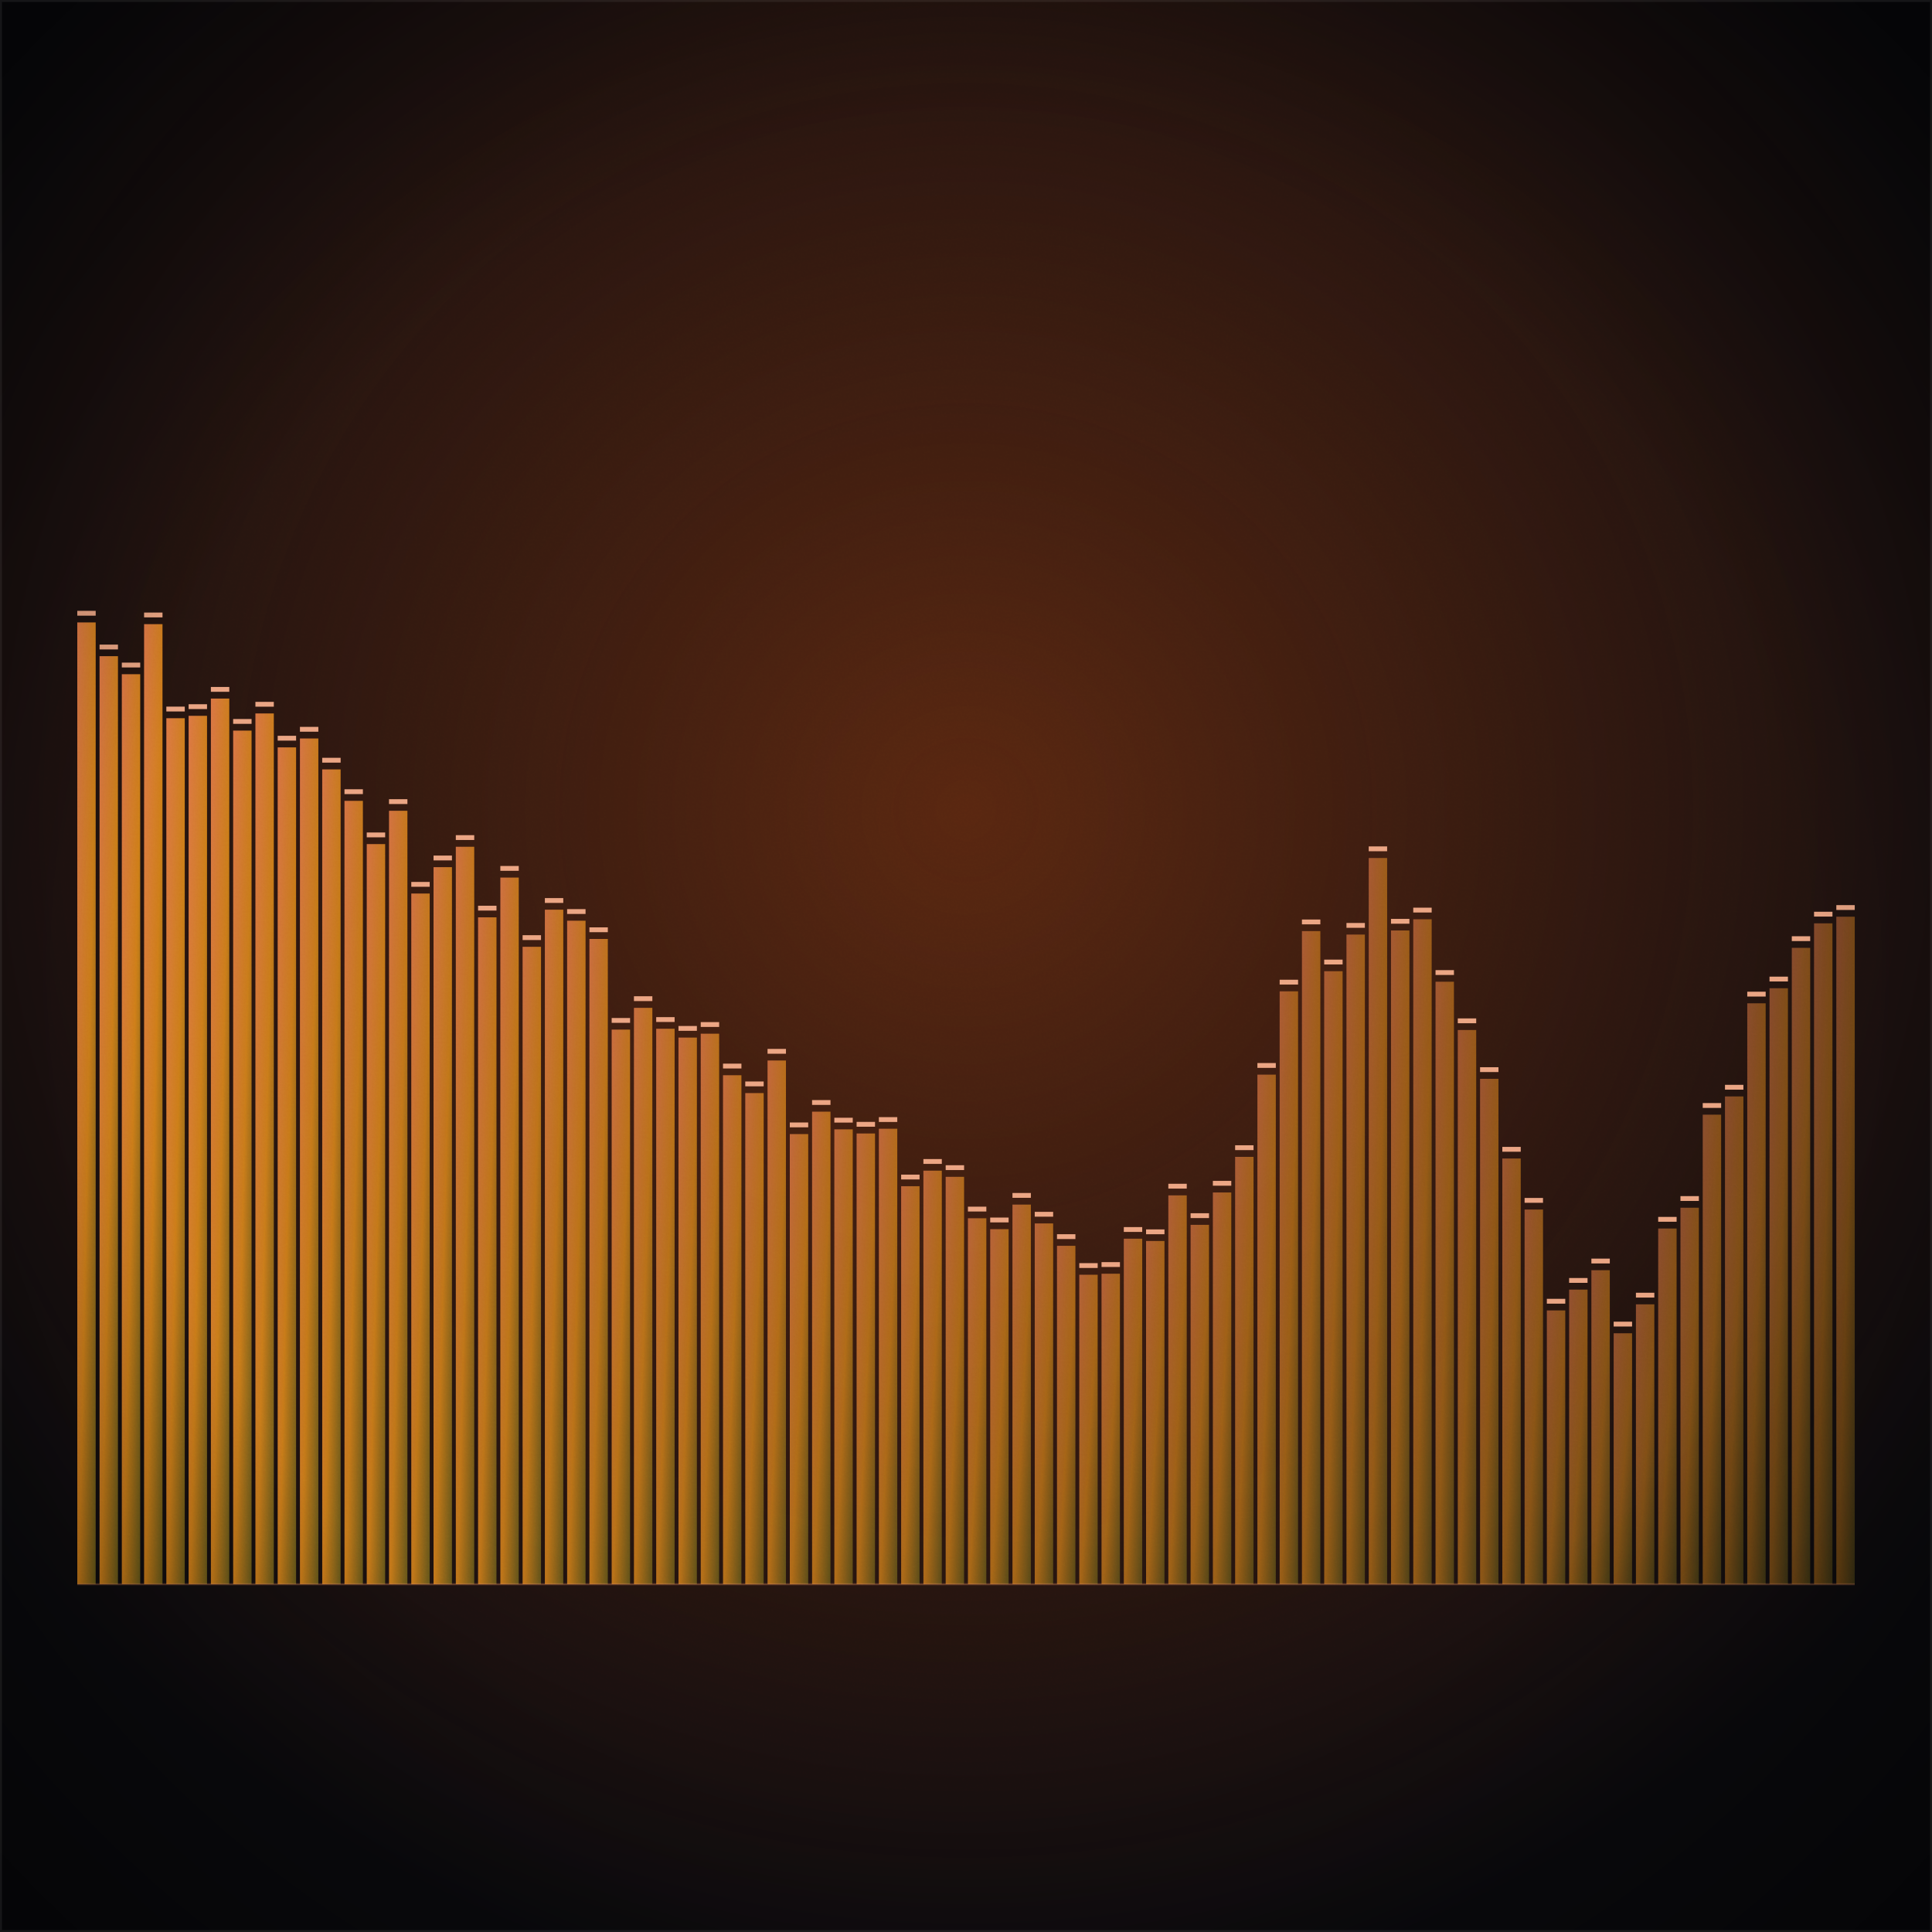
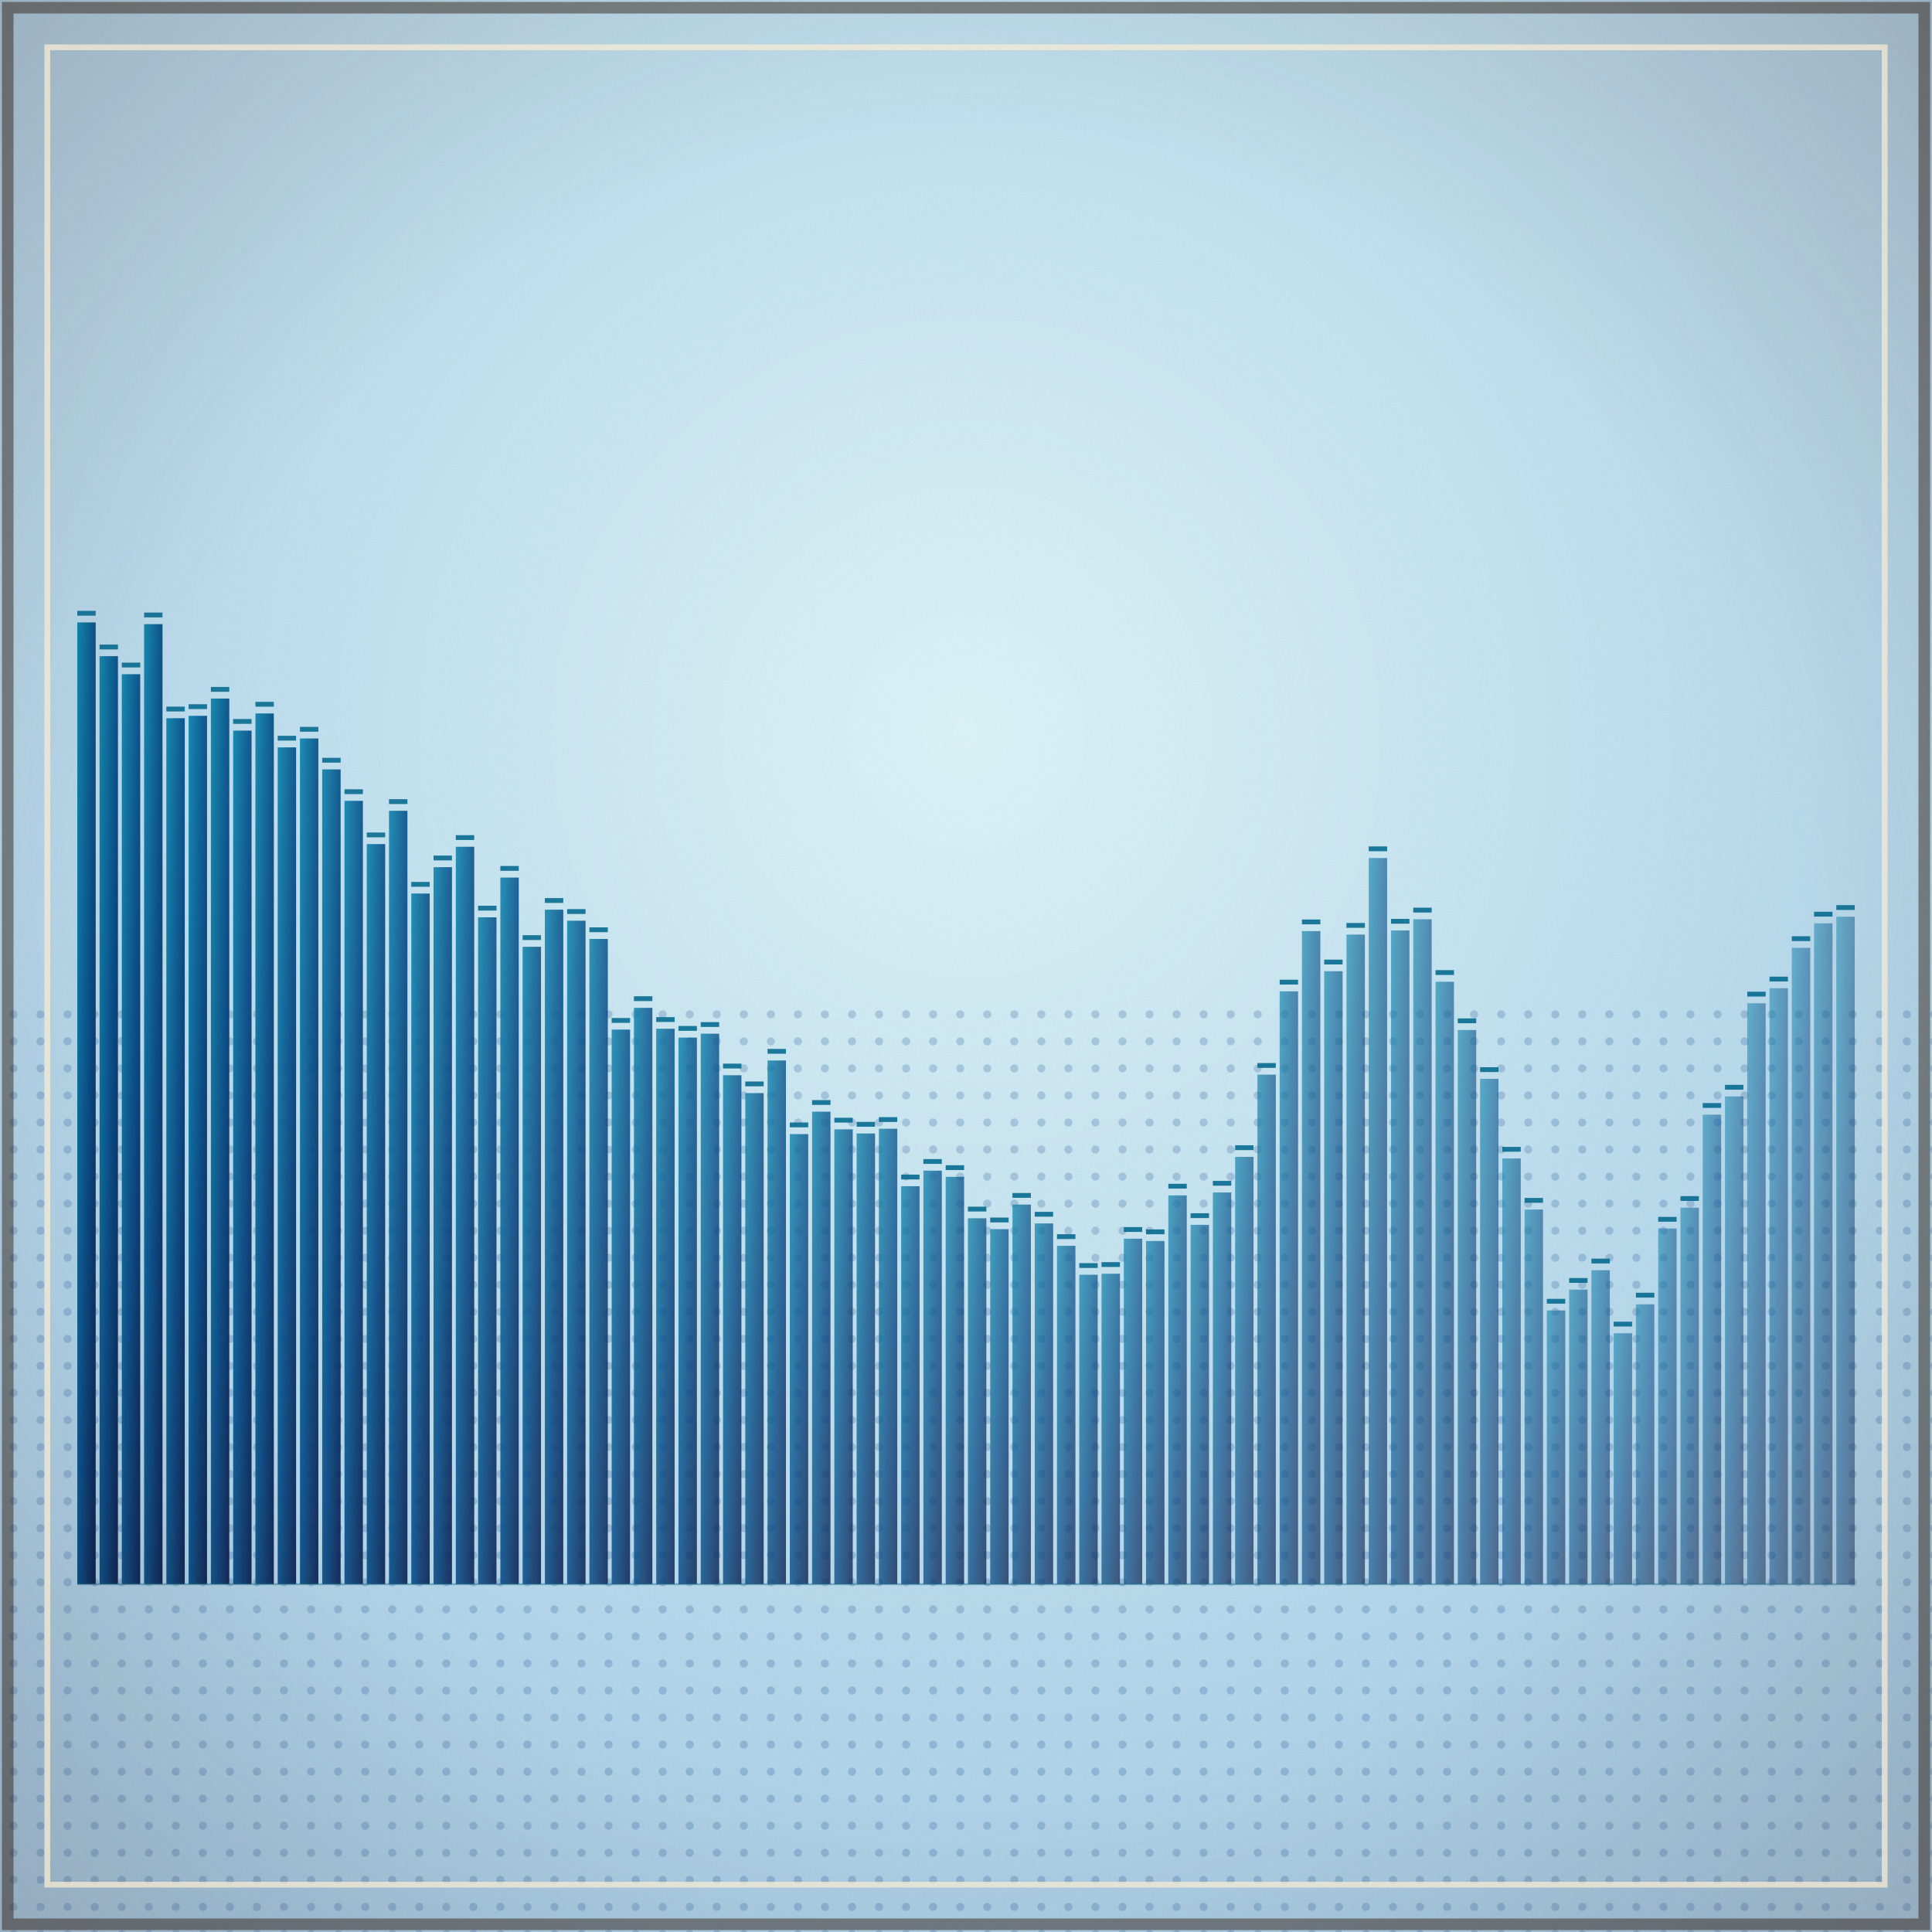
<svg xmlns="http://www.w3.org/2000/svg" viewBox="0 0 1000 1000" width="1000" height="1000" role="img" aria-label="Abstract generated cover artwork">
  <defs>
    <linearGradient id="g-7878" x1="0" y1="0" x2="1" y2="1">
-       <stop offset="0" stop-color="hsla(19.75 72% 58% / 1)" />
-       <stop offset=".55" stop-color="hsla(33.75 78% 46% / 1)" />
-       <stop offset="1" stop-color="hsla(49.75 60% 26% / 1)" />
+       <stop offset="0" stop-color="hsla(195.64 82% 38% / 1)" />
+       <stop offset=".55" stop-color="hsla(207.64 88% 28% / 1)" />
+       <stop offset="1" stop-color="hsla(221.64 74% 18% / 1)" />
    </linearGradient>
-     <radialGradient id="glow-7878" cx=".5" cy=".42" r=".62">
-       <stop offset="0" stop-color="hsla(19.75 90% 52% / 0.34)" />
-       <stop offset="1" stop-color="hsla(19.75 90% 52% / 0)" />
+     <radialGradient id="glow-7878" cx=".5" cy=".38" r=".72">
+       <stop offset="0" stop-color="hsla(189.64 70% 91% / 0.95)" />
+       <stop offset="1" stop-color="hsla(205.64 58% 76% / 0.95)" />
    </radialGradient>
+     <pattern id="dot-7878" width="14" height="14" patternUnits="userSpaceOnUse">
+       <circle cx="7" cy="7" r="2.1" fill="hsla(213.64 70% 34% / 1)" />
+     </pattern>
    <radialGradient id="vig-7878" cx=".5" cy=".5" r=".78">
-       <stop offset=".55" stop-color="#000" stop-opacity="0" />
-       <stop offset="1" stop-color="#000" stop-opacity=".72" />
+       <stop offset=".55" stop-color="#5A2A10" stop-opacity="0" />
+       <stop offset="1" stop-color="#5A2A10" stop-opacity=".22" />
    </radialGradient>
    <filter id="grain-7878" x="0" y="0" width="100%" height="100%">
      <feTurbulence type="fractalNoise" baseFrequency=".9" numOctaves="3" seed="78" result="n" />
      <feColorMatrix in="n" type="saturate" values="0" />
    </filter>
    <filter id="soft-7878" x="-20%" y="-20%" width="140%" height="140%">
      <feGaussianBlur stdDeviation="14" />
    </filter>
  </defs>
-   <rect width="1000" height="1000" fill="#0B0B0F" />
+   <rect width="1000" height="1000" fill="#F6EAD4" />
  <rect width="1000" height="1000" fill="url(#glow-7878)" />
+   <rect y="520" width="1000" height="480" fill="url(#dot-7878)" opacity=".22" />
  <rect x="40" y="322.17" width="9.53" height="497.83" fill="url(#g-7878)" opacity="1" />
-   <rect x="40" y="316.17" width="9.53" height="2.5" fill="hsla(19.75 100% 78% / 0.9)" />
+   <rect x="40" y="316.17" width="9.53" height="2.5" fill="hsla(195.64 90% 30% / 0.9)" />
  <rect x="51.53" y="339.64" width="9.53" height="480.36" fill="url(#g-7878)" opacity="0.99" />
-   <rect x="51.53" y="333.64" width="9.53" height="2.5" fill="hsla(19.75 100% 78% / 0.9)" />
+   <rect x="51.53" y="333.64" width="9.53" height="2.5" fill="hsla(195.64 90% 30% / 0.9)" />
  <rect x="63.05" y="348.97" width="9.53" height="471.03" fill="url(#g-7878)" opacity="0.98" />
-   <rect x="63.05" y="342.97" width="9.53" height="2.5" fill="hsla(19.75 100% 78% / 0.9)" />
+   <rect x="63.05" y="342.97" width="9.53" height="2.5" fill="hsla(195.64 90% 30% / 0.9)" />
  <rect x="74.58" y="323.06" width="9.53" height="496.94" fill="url(#g-7878)" opacity="0.98" />
-   <rect x="74.58" y="317.06" width="9.53" height="2.5" fill="hsla(19.75 100% 78% / 0.9)" />
+   <rect x="74.58" y="317.06" width="9.53" height="2.5" fill="hsla(195.64 90% 30% / 0.9)" />
  <rect x="86.1" y="371.75" width="9.53" height="448.25" fill="url(#g-7878)" opacity="0.97" />
-   <rect x="86.1" y="365.75" width="9.53" height="2.5" fill="hsla(19.75 100% 78% / 0.9)" />
+   <rect x="86.1" y="365.75" width="9.53" height="2.5" fill="hsla(195.64 90% 30% / 0.9)" />
  <rect x="97.63" y="370.51" width="9.53" height="449.49" fill="url(#g-7878)" opacity="0.97" />
-   <rect x="97.63" y="364.51" width="9.53" height="2.5" fill="hsla(19.75 100% 78% / 0.9)" />
+   <rect x="97.63" y="364.51" width="9.53" height="2.5" fill="hsla(195.64 90% 30% / 0.9)" />
  <rect x="109.15" y="361.57" width="9.53" height="458.43" fill="url(#g-7878)" opacity="0.96" />
-   <rect x="109.15" y="355.57" width="9.53" height="2.5" fill="hsla(19.75 100% 78% / 0.9)" />
+   <rect x="109.15" y="355.57" width="9.53" height="2.5" fill="hsla(195.64 90% 30% / 0.9)" />
  <rect x="120.68" y="378.16" width="9.53" height="441.84" fill="url(#g-7878)" opacity="0.95" />
-   <rect x="120.68" y="372.16" width="9.53" height="2.5" fill="hsla(19.75 100% 78% / 0.9)" />
+   <rect x="120.68" y="372.16" width="9.53" height="2.5" fill="hsla(195.64 90% 30% / 0.9)" />
  <rect x="132.2" y="369.28" width="9.53" height="450.72" fill="url(#g-7878)" opacity="0.95" />
-   <rect x="132.2" y="363.28" width="9.53" height="2.5" fill="hsla(19.75 100% 78% / 0.9)" />
+   <rect x="132.2" y="363.28" width="9.53" height="2.5" fill="hsla(195.64 90% 30% / 0.9)" />
  <rect x="143.73" y="386.84" width="9.53" height="433.16" fill="url(#g-7878)" opacity="0.94" />
-   <rect x="143.73" y="380.84" width="9.53" height="2.5" fill="hsla(19.75 100% 78% / 0.9)" />
+   <rect x="143.73" y="380.84" width="9.53" height="2.5" fill="hsla(195.64 90% 30% / 0.9)" />
  <rect x="155.25" y="382.23" width="9.53" height="437.77" fill="url(#g-7878)" opacity="0.93" />
-   <rect x="155.25" y="376.23" width="9.53" height="2.5" fill="hsla(19.75 100% 78% / 0.9)" />
+   <rect x="155.25" y="376.23" width="9.53" height="2.5" fill="hsla(195.64 90% 30% / 0.9)" />
  <rect x="166.78" y="398.24" width="9.53" height="421.76" fill="url(#g-7878)" opacity="0.93" />
-   <rect x="166.78" y="392.24" width="9.53" height="2.5" fill="hsla(19.75 100% 78% / 0.9)" />
+   <rect x="166.78" y="392.24" width="9.53" height="2.5" fill="hsla(195.64 90% 30% / 0.9)" />
  <rect x="178.3" y="414.52" width="9.53" height="405.48" fill="url(#g-7878)" opacity="0.92" />
-   <rect x="178.3" y="408.52" width="9.53" height="2.5" fill="hsla(19.75 100% 78% / 0.9)" />
+   <rect x="178.3" y="408.52" width="9.53" height="2.5" fill="hsla(195.64 90% 30% / 0.9)" />
  <rect x="189.83" y="436.9" width="9.53" height="383.1" fill="url(#g-7878)" opacity="0.92" />
-   <rect x="189.83" y="430.9" width="9.53" height="2.5" fill="hsla(19.75 100% 78% / 0.9)" />
+   <rect x="189.83" y="430.9" width="9.53" height="2.5" fill="hsla(195.64 90% 30% / 0.9)" />
  <rect x="201.35" y="419.66" width="9.53" height="400.34" fill="url(#g-7878)" opacity="0.91" />
-   <rect x="201.35" y="413.66" width="9.53" height="2.5" fill="hsla(19.75 100% 78% / 0.9)" />
+   <rect x="201.35" y="413.66" width="9.53" height="2.5" fill="hsla(195.64 90% 30% / 0.9)" />
  <rect x="212.88" y="462.49" width="9.53" height="357.51" fill="url(#g-7878)" opacity="0.9" />
-   <rect x="212.88" y="456.49" width="9.53" height="2.5" fill="hsla(19.75 100% 78% / 0.9)" />
+   <rect x="212.88" y="456.49" width="9.53" height="2.5" fill="hsla(195.64 90% 30% / 0.9)" />
  <rect x="224.4" y="448.84" width="9.53" height="371.16" fill="url(#g-7878)" opacity="0.9" />
-   <rect x="224.4" y="442.84" width="9.53" height="2.5" fill="hsla(19.75 100% 78% / 0.9)" />
+   <rect x="224.4" y="442.84" width="9.53" height="2.5" fill="hsla(195.64 90% 30% / 0.9)" />
  <rect x="235.93" y="438.28" width="9.53" height="381.72" fill="url(#g-7878)" opacity="0.89" />
-   <rect x="235.93" y="432.28" width="9.53" height="2.5" fill="hsla(19.75 100% 78% / 0.9)" />
+   <rect x="235.93" y="432.28" width="9.53" height="2.5" fill="hsla(195.64 90% 30% / 0.9)" />
  <rect x="247.45" y="474.81" width="9.53" height="345.19" fill="url(#g-7878)" opacity="0.88" />
-   <rect x="247.45" y="468.81" width="9.53" height="2.5" fill="hsla(19.75 100% 78% / 0.9)" />
+   <rect x="247.45" y="468.81" width="9.53" height="2.5" fill="hsla(195.64 90% 30% / 0.9)" />
  <rect x="258.98" y="454.23" width="9.53" height="365.77" fill="url(#g-7878)" opacity="0.88" />
-   <rect x="258.98" y="448.23" width="9.53" height="2.5" fill="hsla(19.75 100% 78% / 0.9)" />
+   <rect x="258.98" y="448.23" width="9.53" height="2.5" fill="hsla(195.64 90% 30% / 0.9)" />
  <rect x="270.5" y="490.06" width="9.53" height="329.94" fill="url(#g-7878)" opacity="0.87" />
-   <rect x="270.5" y="484.06" width="9.53" height="2.5" fill="hsla(19.75 100% 78% / 0.9)" />
+   <rect x="270.5" y="484.06" width="9.53" height="2.5" fill="hsla(195.64 90% 30% / 0.9)" />
  <rect x="282.02" y="470.85" width="9.53" height="349.15" fill="url(#g-7878)" opacity="0.87" />
-   <rect x="282.02" y="464.85" width="9.53" height="2.5" fill="hsla(19.75 100% 78% / 0.9)" />
+   <rect x="282.02" y="464.85" width="9.53" height="2.5" fill="hsla(195.64 90% 30% / 0.9)" />
  <rect x="293.55" y="476.56" width="9.53" height="343.44" fill="url(#g-7878)" opacity="0.86" />
-   <rect x="293.55" y="470.56" width="9.53" height="2.5" fill="hsla(19.75 100% 78% / 0.9)" />
+   <rect x="293.55" y="470.56" width="9.53" height="2.5" fill="hsla(195.64 90% 30% / 0.9)" />
  <rect x="305.08" y="486" width="9.53" height="334" fill="url(#g-7878)" opacity="0.85" />
-   <rect x="305.08" y="480" width="9.53" height="2.5" fill="hsla(19.75 100% 78% / 0.9)" />
+   <rect x="305.08" y="480" width="9.53" height="2.5" fill="hsla(195.64 90% 30% / 0.9)" />
  <rect x="316.6" y="532.92" width="9.53" height="287.08" fill="url(#g-7878)" opacity="0.85" />
-   <rect x="316.6" y="526.92" width="9.53" height="2.5" fill="hsla(19.75 100% 78% / 0.9)" />
+   <rect x="316.6" y="526.92" width="9.53" height="2.5" fill="hsla(195.64 90% 30% / 0.9)" />
  <rect x="328.13" y="521.66" width="9.53" height="298.34" fill="url(#g-7878)" opacity="0.84" />
-   <rect x="328.13" y="515.66" width="9.53" height="2.5" fill="hsla(19.75 100% 78% / 0.9)" />
+   <rect x="328.13" y="515.66" width="9.53" height="2.5" fill="hsla(195.64 90% 30% / 0.9)" />
  <rect x="339.65" y="532.47" width="9.53" height="287.53" fill="url(#g-7878)" opacity="0.83" />
-   <rect x="339.65" y="526.47" width="9.53" height="2.5" fill="hsla(19.75 100% 78% / 0.9)" />
+   <rect x="339.65" y="526.47" width="9.53" height="2.5" fill="hsla(195.64 90% 30% / 0.9)" />
  <rect x="351.18" y="537.05" width="9.53" height="282.95" fill="url(#g-7878)" opacity="0.83" />
-   <rect x="351.18" y="531.05" width="9.53" height="2.5" fill="hsla(19.75 100% 78% / 0.9)" />
+   <rect x="351.18" y="531.05" width="9.53" height="2.5" fill="hsla(195.64 90% 30% / 0.9)" />
  <rect x="362.7" y="535.04" width="9.53" height="284.96" fill="url(#g-7878)" opacity="0.82" />
-   <rect x="362.7" y="529.04" width="9.53" height="2.5" fill="hsla(19.75 100% 78% / 0.9)" />
+   <rect x="362.7" y="529.04" width="9.53" height="2.5" fill="hsla(195.64 90% 30% / 0.9)" />
  <rect x="374.23" y="556.54" width="9.53" height="263.46" fill="url(#g-7878)" opacity="0.82" />
-   <rect x="374.23" y="550.54" width="9.53" height="2.5" fill="hsla(19.75 100% 78% / 0.9)" />
+   <rect x="374.23" y="550.54" width="9.53" height="2.5" fill="hsla(195.64 90% 30% / 0.9)" />
  <rect x="385.75" y="565.78" width="9.53" height="254.22" fill="url(#g-7878)" opacity="0.81" />
-   <rect x="385.75" y="559.78" width="9.53" height="2.5" fill="hsla(19.75 100% 78% / 0.9)" />
+   <rect x="385.75" y="559.78" width="9.53" height="2.5" fill="hsla(195.64 90% 30% / 0.9)" />
  <rect x="397.28" y="548.91" width="9.53" height="271.09" fill="url(#g-7878)" opacity="0.8" />
-   <rect x="397.28" y="542.91" width="9.53" height="2.5" fill="hsla(19.75 100% 78% / 0.9)" />
+   <rect x="397.28" y="542.91" width="9.53" height="2.5" fill="hsla(195.64 90% 30% / 0.9)" />
  <rect x="408.8" y="587" width="9.53" height="233" fill="url(#g-7878)" opacity="0.8" />
-   <rect x="408.8" y="581" width="9.53" height="2.5" fill="hsla(19.75 100% 78% / 0.9)" />
+   <rect x="408.8" y="581" width="9.53" height="2.5" fill="hsla(195.64 90% 30% / 0.9)" />
  <rect x="420.33" y="575.4" width="9.53" height="244.6" fill="url(#g-7878)" opacity="0.79" />
-   <rect x="420.33" y="569.4" width="9.53" height="2.5" fill="hsla(19.75 100% 78% / 0.9)" />
+   <rect x="420.33" y="569.4" width="9.53" height="2.5" fill="hsla(195.64 90% 30% / 0.9)" />
  <rect x="431.85" y="584.55" width="9.53" height="235.45" fill="url(#g-7878)" opacity="0.78" />
-   <rect x="431.85" y="578.55" width="9.53" height="2.5" fill="hsla(19.75 100% 78% / 0.9)" />
+   <rect x="431.85" y="578.55" width="9.53" height="2.5" fill="hsla(195.64 90% 30% / 0.9)" />
  <rect x="443.38" y="586.69" width="9.53" height="233.31" fill="url(#g-7878)" opacity="0.78" />
-   <rect x="443.38" y="580.69" width="9.53" height="2.5" fill="hsla(19.75 100% 78% / 0.9)" />
+   <rect x="443.38" y="580.69" width="9.53" height="2.5" fill="hsla(195.64 90% 30% / 0.9)" />
  <rect x="454.9" y="584.23" width="9.53" height="235.77" fill="url(#g-7878)" opacity="0.77" />
-   <rect x="454.9" y="578.23" width="9.53" height="2.5" fill="hsla(19.75 100% 78% / 0.9)" />
+   <rect x="454.9" y="578.23" width="9.53" height="2.5" fill="hsla(195.64 90% 30% / 0.9)" />
  <rect x="466.43" y="613.98" width="9.53" height="206.02" fill="url(#g-7878)" opacity="0.77" />
-   <rect x="466.43" y="607.98" width="9.53" height="2.5" fill="hsla(19.75 100% 78% / 0.9)" />
+   <rect x="466.43" y="607.98" width="9.53" height="2.5" fill="hsla(195.64 90% 30% / 0.9)" />
  <rect x="477.95" y="605.93" width="9.53" height="214.07" fill="url(#g-7878)" opacity="0.76" />
-   <rect x="477.95" y="599.93" width="9.53" height="2.5" fill="hsla(19.75 100% 78% / 0.9)" />
+   <rect x="477.95" y="599.93" width="9.53" height="2.5" fill="hsla(195.64 90% 30% / 0.9)" />
  <rect x="489.48" y="609.12" width="9.53" height="210.88" fill="url(#g-7878)" opacity="0.75" />
-   <rect x="489.48" y="603.12" width="9.53" height="2.5" fill="hsla(19.75 100% 78% / 0.9)" />
+   <rect x="489.48" y="603.12" width="9.53" height="2.5" fill="hsla(195.64 90% 30% / 0.9)" />
  <rect x="501" y="630.57" width="9.53" height="189.43" fill="url(#g-7878)" opacity="0.75" />
-   <rect x="501" y="624.57" width="9.53" height="2.5" fill="hsla(19.75 100% 78% / 0.9)" />
+   <rect x="501" y="624.57" width="9.53" height="2.5" fill="hsla(195.64 90% 30% / 0.9)" />
  <rect x="512.53" y="636.21" width="9.53" height="183.79" fill="url(#g-7878)" opacity="0.74" />
-   <rect x="512.53" y="630.21" width="9.53" height="2.5" fill="hsla(19.75 100% 78% / 0.9)" />
+   <rect x="512.53" y="630.21" width="9.53" height="2.5" fill="hsla(195.64 90% 30% / 0.9)" />
  <rect x="524.05" y="623.49" width="9.53" height="196.51" fill="url(#g-7878)" opacity="0.73" />
-   <rect x="524.05" y="617.49" width="9.53" height="2.5" fill="hsla(19.75 100% 78% / 0.9)" />
+   <rect x="524.05" y="617.49" width="9.53" height="2.5" fill="hsla(195.64 90% 30% / 0.9)" />
  <rect x="535.58" y="633.25" width="9.53" height="186.75" fill="url(#g-7878)" opacity="0.73" />
-   <rect x="535.58" y="627.25" width="9.53" height="2.5" fill="hsla(19.75 100% 78% / 0.9)" />
+   <rect x="535.58" y="627.25" width="9.53" height="2.5" fill="hsla(195.64 90% 30% / 0.9)" />
  <rect x="547.1" y="644.83" width="9.53" height="175.17" fill="url(#g-7878)" opacity="0.72" />
-   <rect x="547.1" y="638.83" width="9.53" height="2.5" fill="hsla(19.75 100% 78% / 0.9)" />
+   <rect x="547.1" y="638.83" width="9.53" height="2.5" fill="hsla(195.64 90% 30% / 0.9)" />
  <rect x="558.63" y="659.8" width="9.53" height="160.2" fill="url(#g-7878)" opacity="0.72" />
-   <rect x="558.63" y="653.8" width="9.53" height="2.5" fill="hsla(19.75 100% 78% / 0.9)" />
+   <rect x="558.63" y="653.8" width="9.53" height="2.5" fill="hsla(195.64 90% 30% / 0.9)" />
  <rect x="570.15" y="659.28" width="9.53" height="160.72" fill="url(#g-7878)" opacity="0.71" />
-   <rect x="570.15" y="653.28" width="9.53" height="2.5" fill="hsla(19.75 100% 78% / 0.9)" />
+   <rect x="570.15" y="653.28" width="9.53" height="2.5" fill="hsla(195.64 90% 30% / 0.9)" />
  <rect x="581.68" y="641.14" width="9.53" height="178.86" fill="url(#g-7878)" opacity="0.7" />
-   <rect x="581.68" y="635.14" width="9.53" height="2.5" fill="hsla(19.75 100% 78% / 0.9)" />
+   <rect x="581.68" y="635.14" width="9.53" height="2.5" fill="hsla(195.64 90% 30% / 0.9)" />
  <rect x="593.2" y="642.34" width="9.53" height="177.66" fill="url(#g-7878)" opacity="0.7" />
-   <rect x="593.2" y="636.34" width="9.53" height="2.5" fill="hsla(19.75 100% 78% / 0.9)" />
+   <rect x="593.2" y="636.34" width="9.53" height="2.5" fill="hsla(195.64 90% 30% / 0.9)" />
  <rect x="604.73" y="618.72" width="9.53" height="201.28" fill="url(#g-7878)" opacity="0.69" />
-   <rect x="604.73" y="612.72" width="9.53" height="2.5" fill="hsla(19.75 100% 78% / 0.9)" />
+   <rect x="604.73" y="612.72" width="9.53" height="2.5" fill="hsla(195.64 90% 30% / 0.9)" />
  <rect x="616.25" y="633.97" width="9.53" height="186.03" fill="url(#g-7878)" opacity="0.68" />
-   <rect x="616.25" y="627.97" width="9.53" height="2.5" fill="hsla(19.75 100% 78% / 0.9)" />
+   <rect x="616.25" y="627.97" width="9.53" height="2.5" fill="hsla(195.64 90% 30% / 0.9)" />
  <rect x="627.78" y="617.22" width="9.53" height="202.78" fill="url(#g-7878)" opacity="0.68" />
-   <rect x="627.78" y="611.22" width="9.53" height="2.5" fill="hsla(19.75 100% 78% / 0.9)" />
+   <rect x="627.78" y="611.22" width="9.53" height="2.5" fill="hsla(195.64 90% 30% / 0.9)" />
  <rect x="639.3" y="598.79" width="9.53" height="221.21" fill="url(#g-7878)" opacity="0.67" />
-   <rect x="639.3" y="592.79" width="9.53" height="2.5" fill="hsla(19.75 100% 78% / 0.9)" />
+   <rect x="639.3" y="592.79" width="9.53" height="2.5" fill="hsla(195.64 90% 30% / 0.9)" />
  <rect x="650.83" y="556.23" width="9.53" height="263.77" fill="url(#g-7878)" opacity="0.67" />
-   <rect x="650.83" y="550.23" width="9.53" height="2.5" fill="hsla(19.75 100% 78% / 0.9)" />
+   <rect x="650.83" y="550.23" width="9.53" height="2.5" fill="hsla(195.64 90% 30% / 0.9)" />
  <rect x="662.35" y="513.11" width="9.53" height="306.89" fill="url(#g-7878)" opacity="0.66" />
-   <rect x="662.35" y="507.11" width="9.53" height="2.5" fill="hsla(19.75 100% 78% / 0.9)" />
+   <rect x="662.35" y="507.11" width="9.53" height="2.5" fill="hsla(195.64 90% 30% / 0.9)" />
  <rect x="673.88" y="481.94" width="9.53" height="338.06" fill="url(#g-7878)" opacity="0.65" />
-   <rect x="673.88" y="475.94" width="9.53" height="2.5" fill="hsla(19.75 100% 78% / 0.9)" />
+   <rect x="673.88" y="475.94" width="9.53" height="2.5" fill="hsla(195.64 90% 30% / 0.9)" />
  <rect x="685.4" y="502.7" width="9.53" height="317.3" fill="url(#g-7878)" opacity="0.65" />
-   <rect x="685.4" y="496.7" width="9.53" height="2.5" fill="hsla(19.75 100% 78% / 0.9)" />
+   <rect x="685.4" y="496.7" width="9.53" height="2.5" fill="hsla(195.64 90% 30% / 0.9)" />
  <rect x="696.93" y="483.73" width="9.53" height="336.27" fill="url(#g-7878)" opacity="0.64" />
-   <rect x="696.93" y="477.73" width="9.53" height="2.5" fill="hsla(19.75 100% 78% / 0.9)" />
+   <rect x="696.93" y="477.73" width="9.53" height="2.5" fill="hsla(195.64 90% 30% / 0.9)" />
  <rect x="708.45" y="444.1" width="9.53" height="375.9" fill="url(#g-7878)" opacity="0.63" />
-   <rect x="708.45" y="438.1" width="9.53" height="2.5" fill="hsla(19.75 100% 78% / 0.9)" />
+   <rect x="708.45" y="438.1" width="9.53" height="2.5" fill="hsla(195.64 90% 30% / 0.9)" />
  <rect x="719.98" y="481.61" width="9.53" height="338.39" fill="url(#g-7878)" opacity="0.63" />
-   <rect x="719.98" y="475.61" width="9.53" height="2.5" fill="hsla(19.75 100% 78% / 0.9)" />
+   <rect x="719.98" y="475.61" width="9.53" height="2.5" fill="hsla(195.64 90% 30% / 0.9)" />
  <rect x="731.5" y="475.81" width="9.53" height="344.19" fill="url(#g-7878)" opacity="0.62" />
-   <rect x="731.5" y="469.81" width="9.53" height="2.5" fill="hsla(19.75 100% 78% / 0.9)" />
+   <rect x="731.5" y="469.81" width="9.53" height="2.5" fill="hsla(195.64 90% 30% / 0.9)" />
  <rect x="743.03" y="508.14" width="9.53" height="311.86" fill="url(#g-7878)" opacity="0.62" />
-   <rect x="743.03" y="502.14" width="9.53" height="2.5" fill="hsla(19.75 100% 78% / 0.9)" />
+   <rect x="743.03" y="502.14" width="9.53" height="2.5" fill="hsla(195.64 90% 30% / 0.9)" />
  <rect x="754.55" y="533.13" width="9.53" height="286.87" fill="url(#g-7878)" opacity="0.61" />
-   <rect x="754.55" y="527.13" width="9.53" height="2.5" fill="hsla(19.75 100% 78% / 0.9)" />
+   <rect x="754.55" y="527.13" width="9.53" height="2.5" fill="hsla(195.64 90% 30% / 0.9)" />
  <rect x="766.08" y="558.39" width="9.53" height="261.61" fill="url(#g-7878)" opacity="0.6" />
-   <rect x="766.08" y="552.39" width="9.53" height="2.5" fill="hsla(19.75 100% 78% / 0.9)" />
+   <rect x="766.08" y="552.39" width="9.53" height="2.5" fill="hsla(195.64 90% 30% / 0.9)" />
  <rect x="777.6" y="599.63" width="9.53" height="220.37" fill="url(#g-7878)" opacity="0.6" />
-   <rect x="777.6" y="593.63" width="9.53" height="2.5" fill="hsla(19.75 100% 78% / 0.9)" />
+   <rect x="777.6" y="593.63" width="9.53" height="2.5" fill="hsla(195.64 90% 30% / 0.9)" />
  <rect x="789.13" y="626.06" width="9.53" height="193.94" fill="url(#g-7878)" opacity="0.59" />
-   <rect x="789.13" y="620.06" width="9.53" height="2.5" fill="hsla(19.75 100% 78% / 0.9)" />
+   <rect x="789.13" y="620.06" width="9.53" height="2.5" fill="hsla(195.64 90% 30% / 0.9)" />
  <rect x="800.65" y="678.27" width="9.53" height="141.73" fill="url(#g-7878)" opacity="0.58" />
-   <rect x="800.65" y="672.27" width="9.53" height="2.5" fill="hsla(19.75 100% 78% / 0.9)" />
+   <rect x="800.65" y="672.27" width="9.53" height="2.5" fill="hsla(195.64 90% 30% / 0.9)" />
  <rect x="812.18" y="667.5" width="9.53" height="152.5" fill="url(#g-7878)" opacity="0.58" />
-   <rect x="812.18" y="661.5" width="9.53" height="2.5" fill="hsla(19.75 100% 78% / 0.9)" />
+   <rect x="812.18" y="661.5" width="9.53" height="2.5" fill="hsla(195.64 90% 30% / 0.9)" />
  <rect x="823.7" y="657.46" width="9.53" height="162.54" fill="url(#g-7878)" opacity="0.57" />
-   <rect x="823.7" y="651.46" width="9.53" height="2.5" fill="hsla(19.75 100% 78% / 0.9)" />
+   <rect x="823.7" y="651.46" width="9.53" height="2.5" fill="hsla(195.64 90% 30% / 0.9)" />
  <rect x="835.23" y="690.1" width="9.53" height="129.9" fill="url(#g-7878)" opacity="0.57" />
-   <rect x="835.23" y="684.1" width="9.53" height="2.5" fill="hsla(19.75 100% 78% / 0.9)" />
+   <rect x="835.23" y="684.1" width="9.53" height="2.5" fill="hsla(195.64 90% 30% / 0.9)" />
  <rect x="846.75" y="675.12" width="9.53" height="144.88" fill="url(#g-7878)" opacity="0.56" />
-   <rect x="846.75" y="669.12" width="9.53" height="2.5" fill="hsla(19.75 100% 78% / 0.9)" />
+   <rect x="846.75" y="669.12" width="9.53" height="2.5" fill="hsla(195.64 90% 30% / 0.9)" />
  <rect x="858.28" y="635.87" width="9.53" height="184.13" fill="url(#g-7878)" opacity="0.55" />
-   <rect x="858.28" y="629.87" width="9.53" height="2.5" fill="hsla(19.75 100% 78% / 0.9)" />
+   <rect x="858.28" y="629.87" width="9.53" height="2.5" fill="hsla(195.64 90% 30% / 0.9)" />
  <rect x="869.8" y="625.11" width="9.53" height="194.89" fill="url(#g-7878)" opacity="0.55" />
-   <rect x="869.8" y="619.11" width="9.53" height="2.5" fill="hsla(19.75 100% 78% / 0.9)" />
+   <rect x="869.8" y="619.11" width="9.53" height="2.5" fill="hsla(195.64 90% 30% / 0.9)" />
  <rect x="881.33" y="576.95" width="9.53" height="243.05" fill="url(#g-7878)" opacity="0.54" />
-   <rect x="881.33" y="570.95" width="9.53" height="2.5" fill="hsla(19.75 100% 78% / 0.9)" />
+   <rect x="881.33" y="570.95" width="9.53" height="2.5" fill="hsla(195.64 90% 30% / 0.9)" />
  <rect x="892.85" y="567.51" width="9.53" height="252.49" fill="url(#g-7878)" opacity="0.53" />
-   <rect x="892.85" y="561.51" width="9.53" height="2.5" fill="hsla(19.75 100% 78% / 0.9)" />
+   <rect x="892.85" y="561.51" width="9.53" height="2.5" fill="hsla(195.64 90% 30% / 0.9)" />
  <rect x="904.38" y="519.31" width="9.53" height="300.69" fill="url(#g-7878)" opacity="0.53" />
-   <rect x="904.38" y="513.31" width="9.53" height="2.5" fill="hsla(19.75 100% 78% / 0.9)" />
+   <rect x="904.38" y="513.31" width="9.53" height="2.5" fill="hsla(195.64 90% 30% / 0.9)" />
  <rect x="915.9" y="511.51" width="9.53" height="308.49" fill="url(#g-7878)" opacity="0.52" />
-   <rect x="915.9" y="505.51" width="9.53" height="2.5" fill="hsla(19.75 100% 78% / 0.9)" />
+   <rect x="915.9" y="505.51" width="9.53" height="2.5" fill="hsla(195.64 90% 30% / 0.9)" />
  <rect x="927.43" y="490.6" width="9.53" height="329.4" fill="url(#g-7878)" opacity="0.52" />
-   <rect x="927.43" y="484.6" width="9.53" height="2.5" fill="hsla(19.75 100% 78% / 0.9)" />
+   <rect x="927.43" y="484.6" width="9.53" height="2.5" fill="hsla(195.64 90% 30% / 0.9)" />
  <rect x="938.95" y="477.92" width="9.53" height="342.08" fill="url(#g-7878)" opacity="0.51" />
-   <rect x="938.95" y="471.92" width="9.53" height="2.5" fill="hsla(19.75 100% 78% / 0.9)" />
+   <rect x="938.95" y="471.92" width="9.53" height="2.5" fill="hsla(195.64 90% 30% / 0.9)" />
  <rect x="950.48" y="474.49" width="9.53" height="345.51" fill="url(#g-7878)" opacity="0.5" />
-   <rect x="950.48" y="468.49" width="9.53" height="2.5" fill="hsla(19.75 100% 78% / 0.9)" />
-   <line x1="40" y1="820" x2="960" y2="820" stroke="hsla(19.75 60% 60% / 0.35)" stroke-width="1" />
+   <rect x="950.48" y="468.49" width="9.53" height="2.5" fill="hsla(195.64 90% 30% / 0.9)" />
+   <line x1="40" y1="820" x2="960" y2="820" stroke="hsla(195.64 60% 34% / 0.45)" stroke-width="1" />
  <rect width="1000" height="1000" fill="url(#vig-7878)" />
-   <rect width="1000" height="1000" filter="url(#grain-7878)" opacity=".055" style="mix-blend-mode:overlay" />
-   <rect x=".5" y=".5" width="999" height="999" fill="none" stroke="rgba(255,255,255,.07)" />
+   <rect width="1000" height="1000" filter="url(#grain-7878)" opacity=".07" style="mix-blend-mode:multiply" />
+   <rect x="4" y="4" width="992" height="992" fill="none" stroke="#2A1508" stroke-opacity=".45" stroke-width="6" />
+   <rect x="24.5" y="24.5" width="951" height="951" fill="none" stroke="#F6EAD4" stroke-opacity=".75" stroke-width="3" />
</svg>
